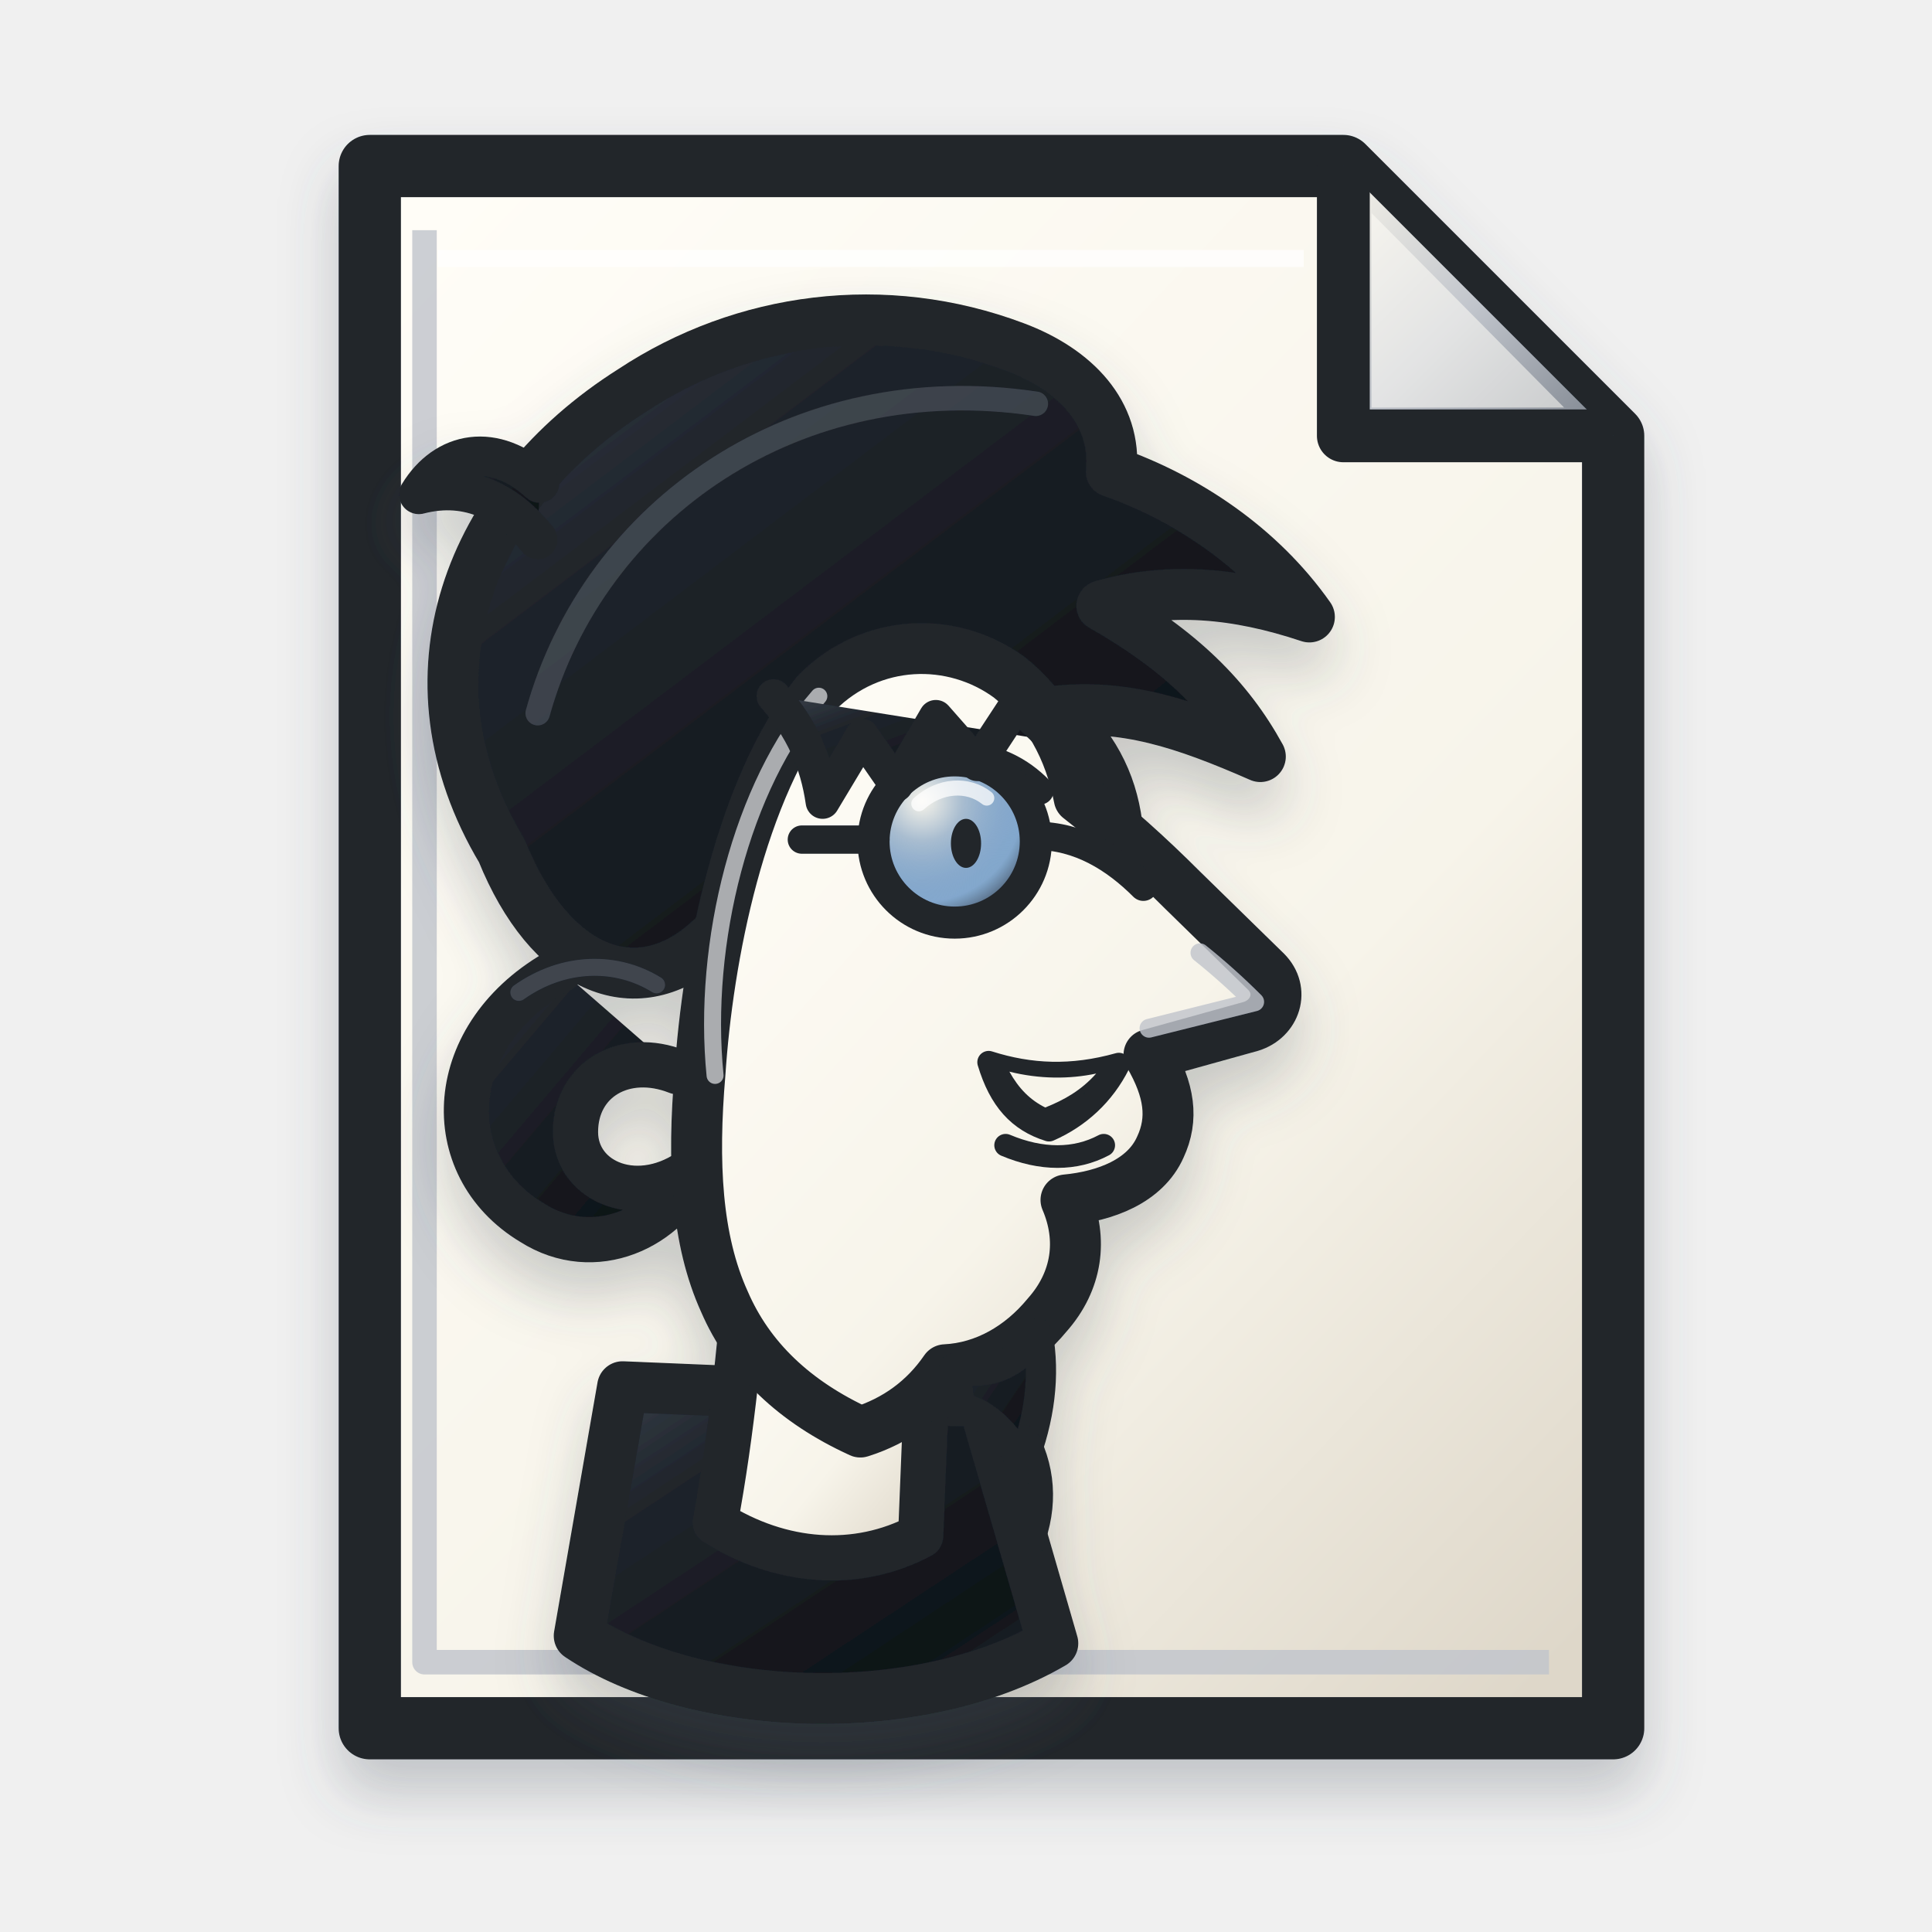
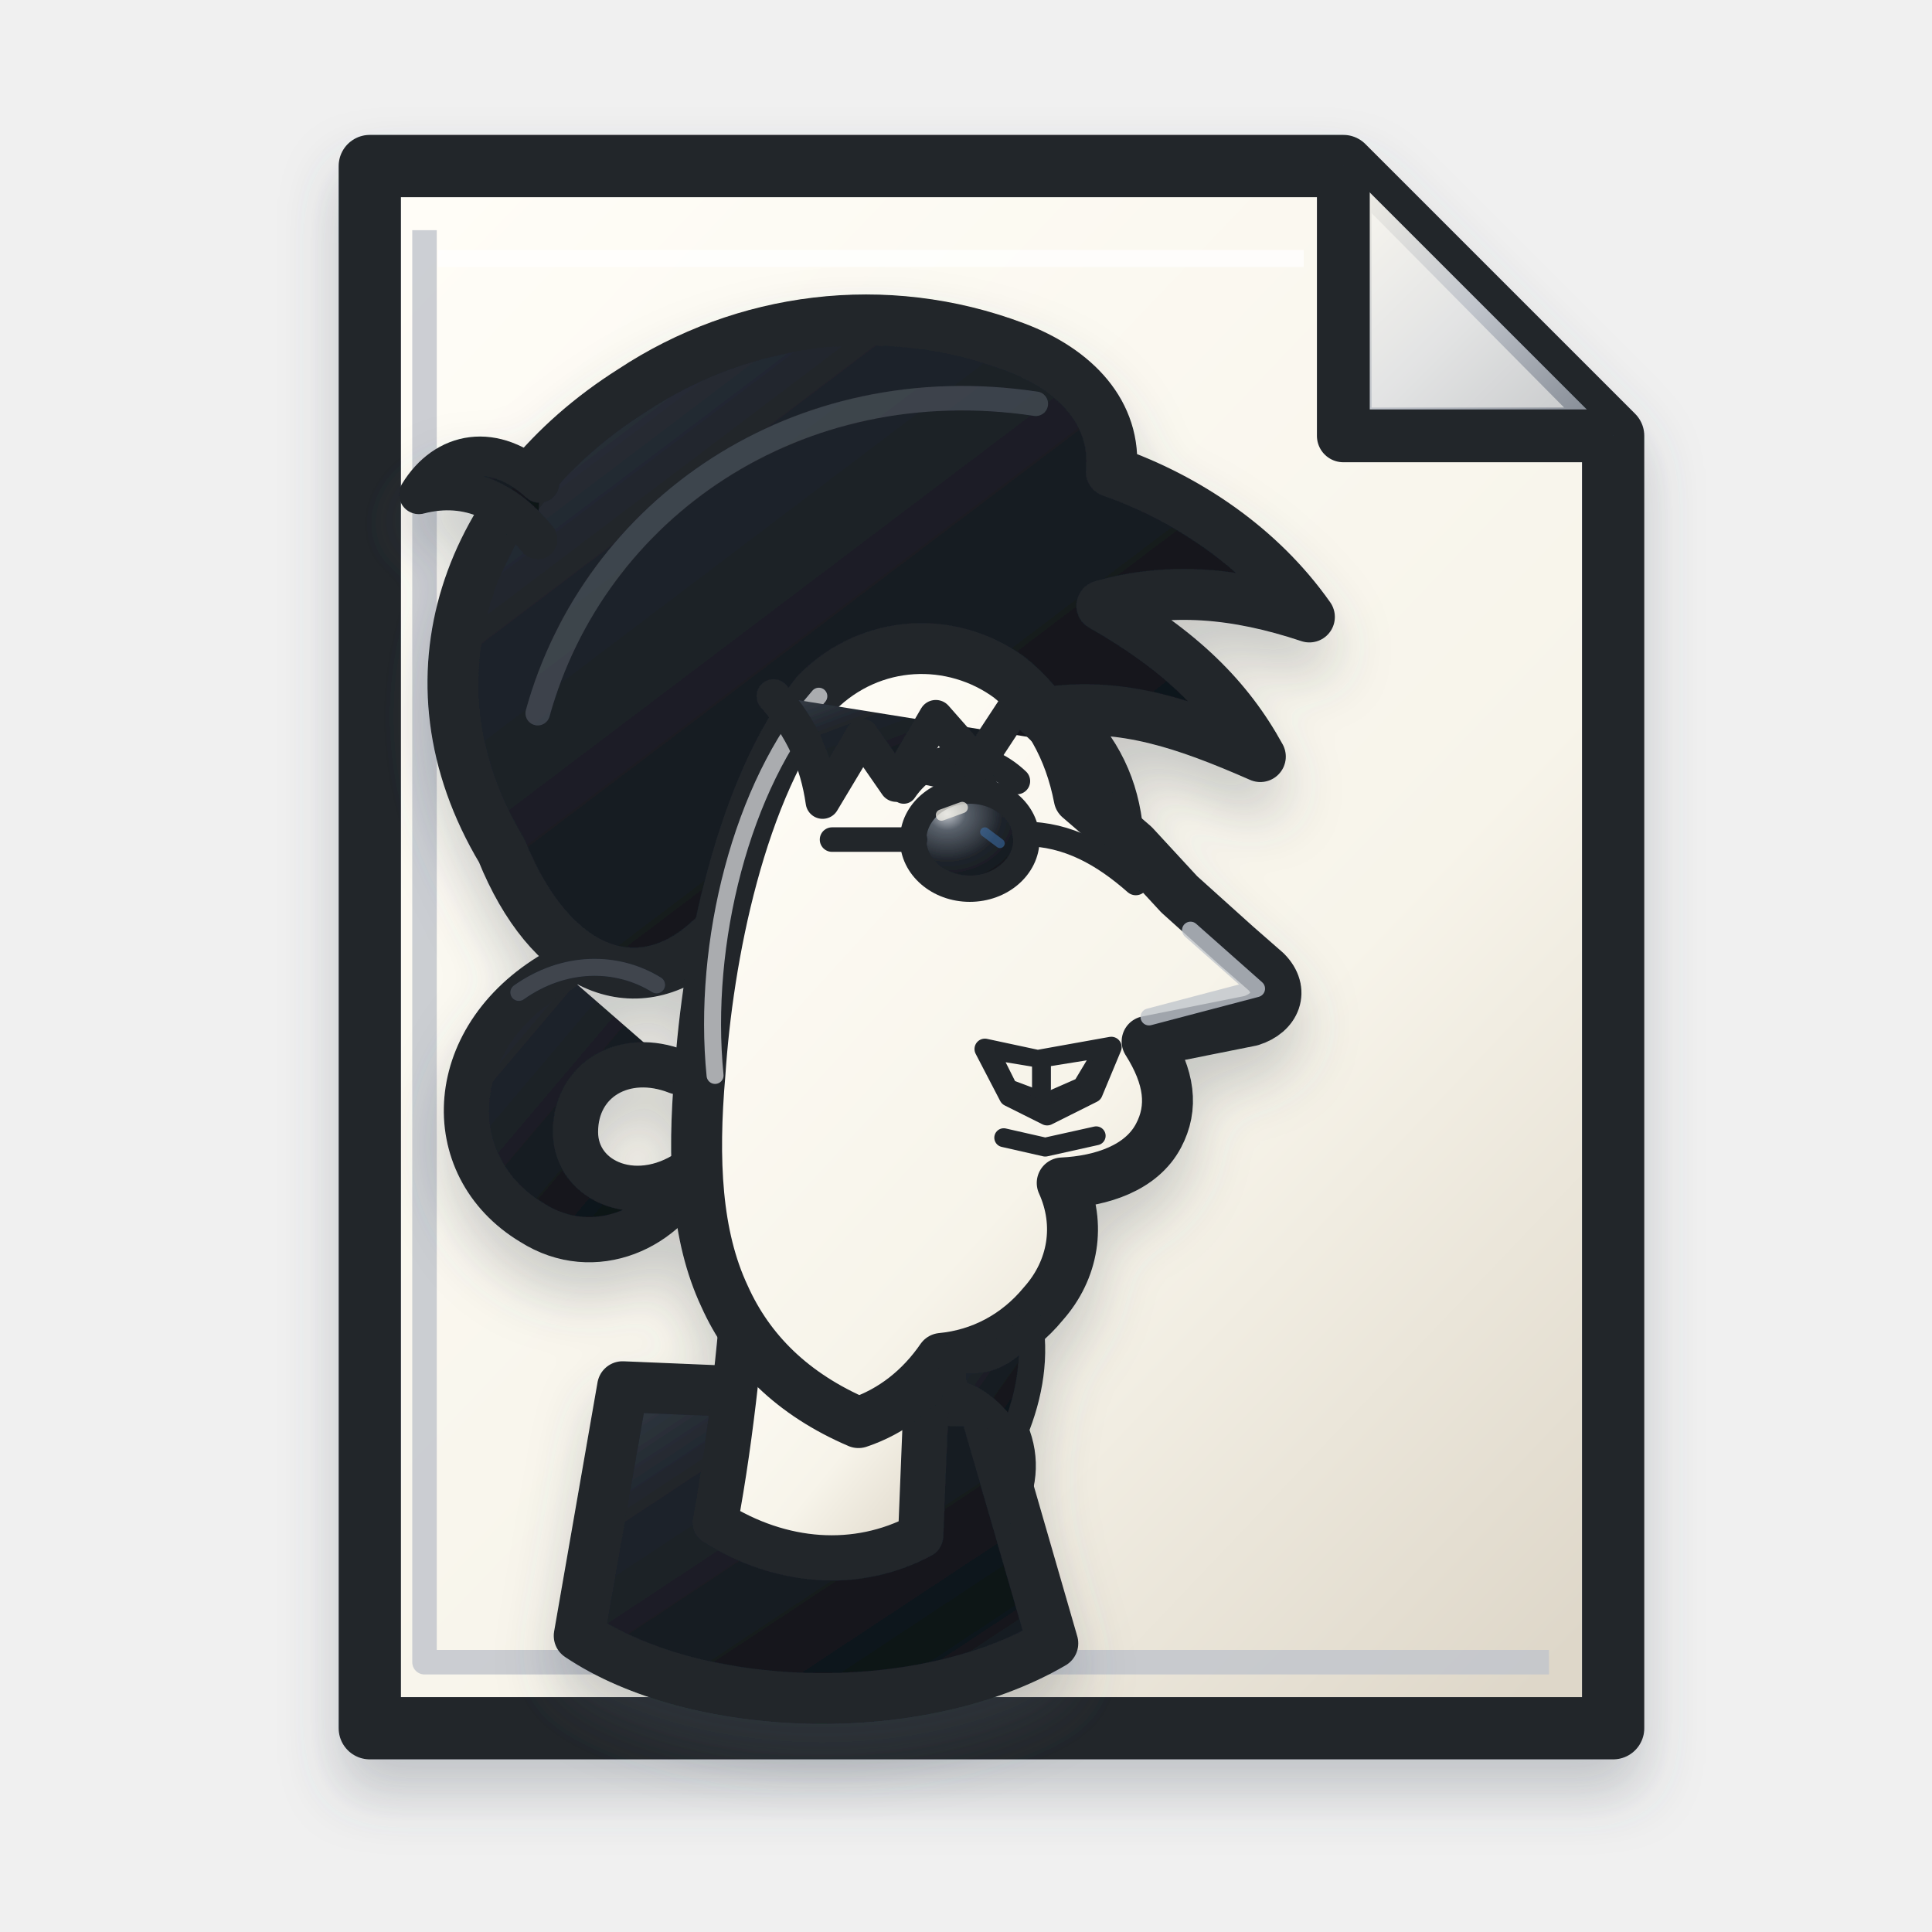
<svg xmlns="http://www.w3.org/2000/svg" width="1024" height="1024" viewBox="0 0 1024 1024">
  <defs>
    <linearGradient id="paper" x1="0.08" y1="0" x2="0.9" y2="1">
      <stop offset="0" stop-color="#fffdf7" />
      <stop offset="0.65" stop-color="#f7f4ea" />
      <stop offset="1" stop-color="#ded7c9" />
    </linearGradient>
    <linearGradient id="fold" x1="0" y1="0" x2="1" y2="1">
      <stop offset="0" stop-color="#f7f4ea" />
      <stop offset="0.5" stop-color="#c1c5cc" />
      <stop offset="1" stop-color="#7b828c" />
    </linearGradient>
    <linearGradient id="ink" x1="0" y1="0" x2="1" y2="1">
      <stop offset="0" stop-color="#3a424c" />
      <stop offset="0.25" stop-color="#20252c" />
      <stop offset="0.8" stop-color="#0e1217" />
      <stop offset="1" stop-color="#333b45" />
    </linearGradient>
-     <radialGradient id="lens" cx="0.3" cy="0.25" r="0.82">
-       <stop offset="0" stop-color="#f7f4ea" />
-       <stop offset="0.3" stop-color="#a9bdd0" />
-       <stop offset="0.76" stop-color="#3d78b8" stop-opacity="0.63" />
-       <stop offset="1" stop-color="#20252c" stop-opacity="0.9" />
+     <radialGradient id="lens" cx="0.3" cy="0.24" r="0.82">
+       <stop offset="0" stop-color="#c1c5cc" />
+       <stop offset="0.2" stop-color="#59616b" />
+       <stop offset="0.58" stop-color="#20252c" />
+       <stop offset="1" stop-color="#0e1217" />
    </radialGradient>
    <filter id="shadow" x="-30%" y="-30%" width="160%" height="170%">
      <feGaussianBlur in="SourceAlpha" stdDeviation="15" result="blur" />
      <feOffset dy="18" result="offset" />
      <feColorMatrix in="offset" values="0 0 0 0 .07 0 0 0 0 .09 0 0 0 0 .12 0 0 0 .28 0" />
      <feMerge>
        <feMergeNode />
        <feMergeNode in="SourceGraphic" />
      </feMerge>
    </filter>
  </defs>
  <g filter="url(#shadow)" stroke="#20252c" stroke-linejoin="round">
    <path d="M196 88H712L855 231V916H196Z" fill="url(#paper)" stroke-width="33" />
    <path d="M712 88V231H855" fill="url(#fold)" stroke-width="28" />
    <path d="M727 113L829 216H727Z" fill="#fffdf7" opacity="0.54" stroke="none" />
    <path d="M225 122V881H821" fill="none" stroke="#c1c5cc" stroke-width="13" opacity="0.82" />
    <path d="M232 137L691 137" fill="none" stroke="#fff" stroke-width="9" opacity="0.72" />
  </g>
  <g filter="url(#shadow)" stroke="#20252c" stroke-linecap="round" stroke-linejoin="round">
    <path d="M330 735L307 867C368 908 486 913 558 871L521 743Z" fill="url(#ink)" stroke-width="27" />
    <path d="M397 654C393 707 388 759 379 807C414 829 454 832 488 814L494 665Z" fill="url(#paper)" stroke-width="24" />
    <path d="M297 514C235 548 232 618 282 648C315 669 354 651 368 619C339 641 305 627 305 600C305 572 331 557 359 568" fill="url(#ink)" stroke-width="24" />
    <path d="M266 451C211 359 248 262 335 207C394 168 469 158 538 184C570 196 592 219 589 250C629 264 668 290 694 327C655 314 620 311 584 321C626 345 651 370 668 401C627 383 596 373 559 377C579 395 589 414 592 437C558 409 526 395 488 393C452 427 416 463 374 500C336 533 291 513 266 451Z" fill="url(#ink)" stroke-width="27" />
    <path d="M285 378C315 270 422 195 549 214" fill="none" stroke="#59616b" stroke-width="13" opacity="0.52" />
    <path d="M286 256C262 234 236 239 222 262C249 255 270 267 285 286" fill="url(#ink)" stroke-width="21" />
-     <path d="M433 367C462 338 505 337 535 359C555 375 567 397 572 423C590 437 608 453 627 472L671 515C681 525 676 540 663 544L609 559C620 578 622 593 615 608C607 626 586 634 565 636C574 657 571 679 555 697C541 714 522 725 501 726C490 742 475 753 456 759C421 743 397 720 384 690C369 657 367 616 371 569C375 508 392 418 433 367Z" fill="url(#paper)" stroke-width="27" />
-     <path d="M636 505C646 513 656 522 665 531L609 545" fill="none" stroke="#c1c5cc" stroke-width="10" opacity="0.82" />
+     <path d="M433 367C462 338 505 337 535 359C555 375 567 397 572 423L601 448L625 474L655 501L671 515C681 525 676 537 663 541L608 552C620 571 622 587 614 602C605 619 584 626 563 627C573 649 569 673 553 691C539 708 520 718 499 720C488 736 473 748 455 754C420 739 397 716 384 687C369 655 367 615 371 569C375 508 392 418 433 367Z" fill="url(#paper)" stroke-width="27" />
+     <path d="M631 493 666 524 609 539" fill="none" stroke="#c1c5cc" stroke-width="9" opacity="0.8" />
    <path d="M379 570C372 500 393 416 434 369" fill="none" stroke="#fff" stroke-width="9" opacity="0.62" />
-     <path d="M474 412C497 395 530 397 551 419" fill="none" stroke-width="15" />
-     <circle cx="506" cy="446" r="43" fill="url(#lens)" stroke-width="17" />
-     <path d="M464 445H425" fill="none" stroke-width="15" />
-     <path d="M549 443C572 443 591 455 606 470" fill="none" stroke-width="15" />
-     <path d="M487 426C498 416 513 415 523 423" fill="none" stroke="#fff" stroke-width="8" opacity="0.74" />
-     <ellipse cx="512" cy="447" rx="8" ry="13" fill="#20252c" stroke="none" />
-     <path d="M524 563C546 570 568 571 593 564C585 580 572 592 556 599C540 594 530 583 524 563Z" fill="#20252c" stroke-width="12" />
-     <path d="M535 568C551 572 567 572 581 569C573 578 564 583 554 587C546 583 540 577 535 568Z" fill="#f7f4ea" stroke="none" />
-     <path d="M533 607C552 615 570 615 585 607" fill="none" stroke-width="12" />
-     <path d="M506 725C523 730 539 723 550 707C554 729 551 752 542 775C533 760 523 749 509 746Z" fill="url(#ink)" stroke-width="16" />
-     <path d="M544 762C554 781 554 802 545 822" fill="none" stroke-width="13" />
+     <path d="M479 419C494 397 520 396 539 414" fill="none" stroke-width="14" />
+     <path d="M484 408 522 416" fill="none" stroke="#20252c" stroke-width="13" />
+     <ellipse cx="514" cy="445" rx="30" ry="26" fill="url(#lens)" stroke-width="14" />
+     <path d="M485 445H441" fill="none" stroke-width="13" />
+     <path d="M543 442C566 442 585 453 602 468" fill="none" stroke-width="13" />
+     <path d="M499 432 510 428" fill="none" stroke="#f7f4ea" stroke-width="6" opacity="0.72" />
+     <path d="M522 441 530 447" fill="none" stroke="#3d78b8" stroke-width="5" opacity="0.5" />
+     <path d="M522 556 550 562 589 555 579 579 555 591 535 581Z" fill="#20252c" stroke-width="11" />
+     <path d="m533 563 18 3 25-4-6 10-16 7-16-6Z" fill="#f7f4ea" stroke="none" />
+     <path d="M552 565v12M532 603l22 5 27-6" fill="none" stroke-width="10" />
+     <path d="M504 719C521 725 535 717 546 702C549 722 545 743 536 763C528 750 518 741 506 738Z" fill="url(#ink)" stroke-width="14" />
+     <path d="M538 754C546 770 545 787 537 802" fill="none" stroke-width="11" />
    <path d="M410 369C425 386 433 404 436 425L457 390L475 416L496 380L518 405L539 373L560 393" fill="url(#ink)" stroke-width="18" />
    <path d="M275 526C299 509 327 509 348 522" fill="none" stroke="#59616b" stroke-width="9" opacity="0.54" />
  </g>
</svg>
